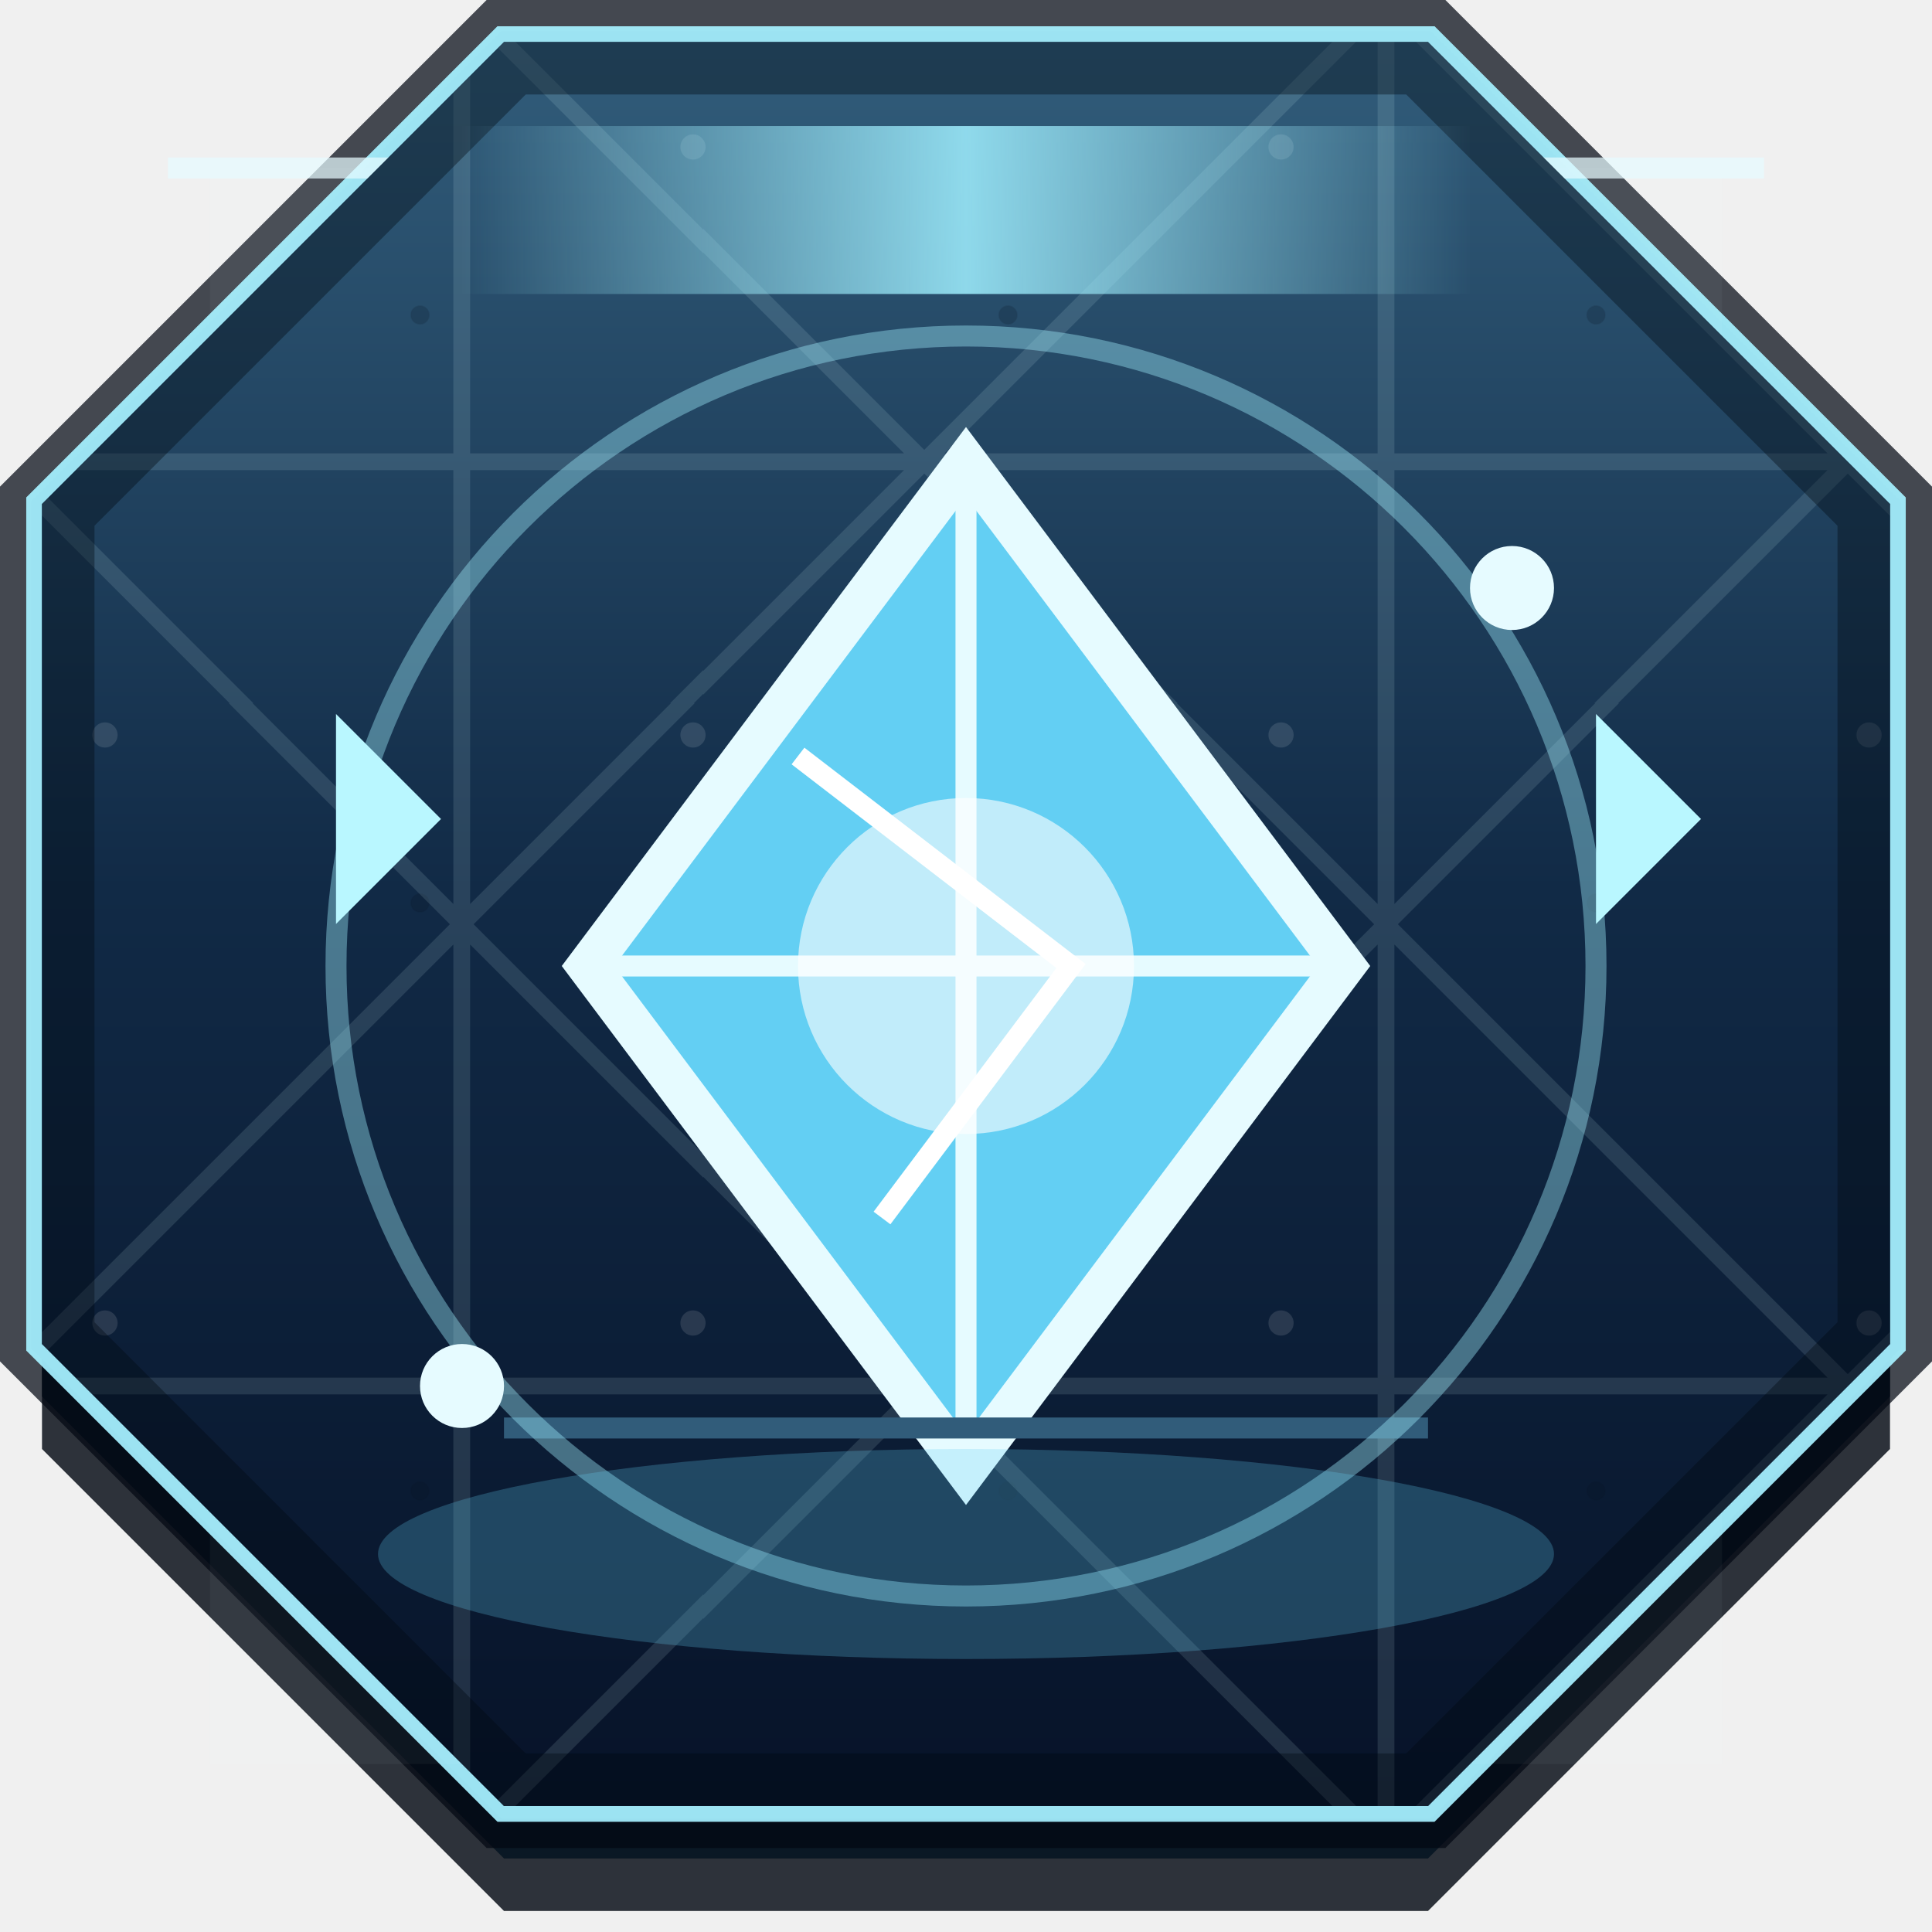
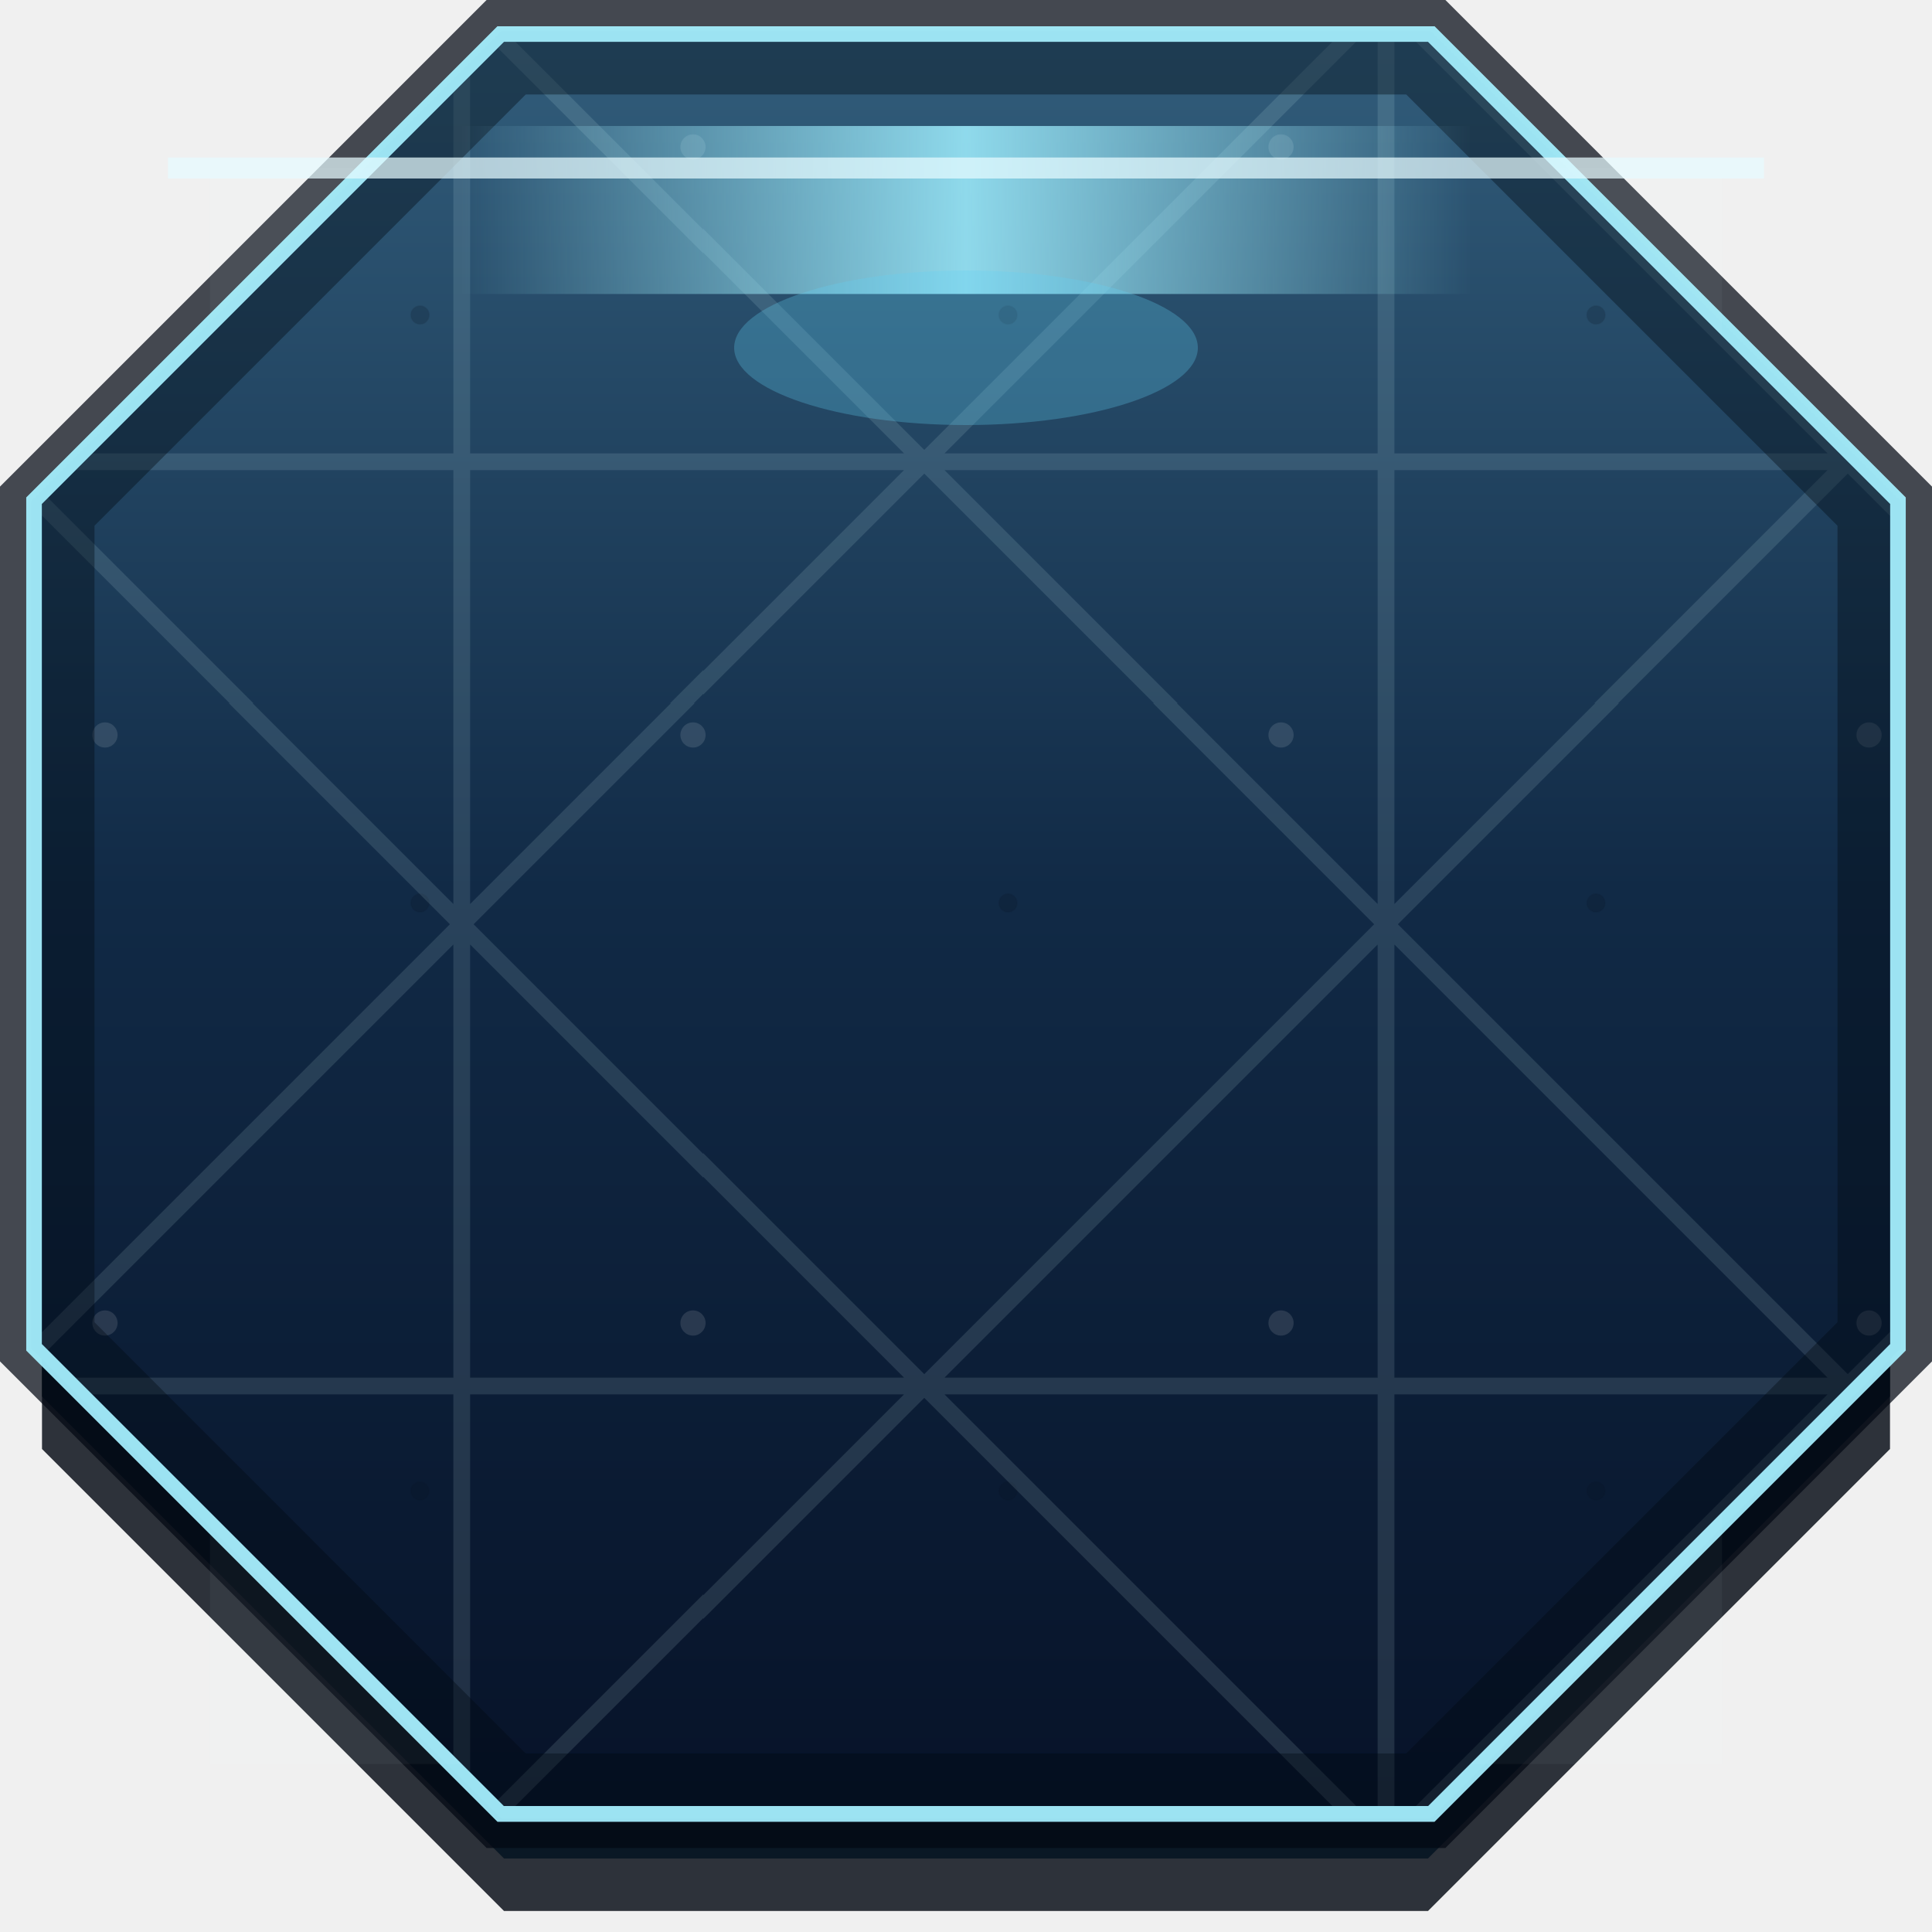
<svg xmlns="http://www.w3.org/2000/svg" width="184" height="184" viewBox="0 0 92 92" role="img" aria-label="M7 icon-container normal" data-style="m9-frostbound-production-fidelity@0.1.0" data-geometry-shape="chamfered-angular" data-corner-radius="2" data-end-cap-depth="22">
  <defs>
    <linearGradient id="m9-icon-container-92x92-normal-plate" x1="0" y1="0" x2="0" y2="1">
      <stop offset="0" stop-color="#315C7A" />
      <stop offset=".48" stop-color="#112A46" />
      <stop offset="1" stop-color="#071329" />
    </linearGradient>
    <linearGradient id="m9-icon-container-92x92-normal-primary" x1="0" y1="0" x2="0" y2="1">
      <stop offset="0" stop-color="#E6FBFF" />
      <stop offset=".45" stop-color="#63CFF3" />
      <stop offset="1" stop-color="#1A6592" />
    </linearGradient>
    <linearGradient id="m9-icon-container-92x92-normal-energy" x1="0" y1="0" x2="1" y2="0">
      <stop offset="0" stop-color="#9FEFFF" stop-opacity="0" />
      <stop offset=".5" stop-color="#9FEFFF" stop-opacity=".86" />
      <stop offset="1" stop-color="#9FEFFF" stop-opacity="0" />
    </linearGradient>
    <pattern id="m9-icon-container-92x92-normal-grain" width="28" height="28" patternUnits="userSpaceOnUse">
      <circle cx="5" cy="7" r=".6" fill="#FFFFFF" fill-opacity=".12" />
      <circle cx="20" cy="15" r=".45" fill="#061321" fill-opacity=".2" />
    </pattern>
    <pattern id="m9-icon-container-92x92-normal-plate-pattern" width="44" height="44" patternUnits="userSpaceOnUse">
      <path d="M0 22H44M22 0V44M0 22L22 0 44 22 22 44Z" fill="none" stroke="#D8FBFF" stroke-opacity=".12" stroke-width=".8" />
    </pattern>
    <mask id="m9-icon-container-92x92-normal-mask">
      <path d="M24 2H68L90 24V64L68 86H24L2 64V24Z" fill="white" />
    </mask>
  </defs>
  <g opacity="1">
    <g id="m9-icon-container-92x92-normal-outer-shadow" data-layer="outer-shadow" transform="translate(0 5)">
      <path d="M24 2H68L90 24V64L68 86H24L2 64V24Z" fill="#020812" opacity=".82" />
    </g>
    <g id="m9-icon-container-92x92-normal-connected-depth" data-layer="connected-depth" transform="translate(0 2.5)">
      <path d="M24 2H68L90 24V64L68 86H24L2 64V24Z" fill="#071522" opacity=".9" />
    </g>
    <g id="m9-icon-container-92x92-normal-outer-frame-m9-edge-stack" data-edge-stack="m9-ice-heavy" data-edge-stack-version="1.0.0">
      <g id="m9-icon-container-92x92-normal-outer-frame-m9-outer-shadow" data-layer="outer-shadow" data-edge-stack-layer="outer-shadow" data-order="0" data-inset="0" data-thickness="4">
        <path d="M24 2H68L90 24V64L68 86H24L2 64V24Z" fill="none" stroke="#020812" stroke-width="4" stroke-opacity="0.72" stroke-linejoin="miter" />
      </g>
      <g id="m9-icon-container-92x92-normal-outer-frame-m9-structural-silhouette" data-layer="structural-silhouette" data-edge-stack-layer="structural-silhouette" data-order="1" data-inset="1" data-thickness="3">
        <path d="M24 2H68L90 24V64L68 86H24L2 64V24Z" transform="translate(1 1) scale(0.9782609 0.9782609)" fill="none" stroke="#102A45" stroke-width="3" stroke-opacity="1" stroke-linejoin="miter" />
      </g>
      <g id="m9-icon-container-92x92-normal-outer-frame-m9-dark-bevel" data-layer="dark-bevel" data-edge-stack-layer="dark-bevel" data-order="2" data-inset="3" data-thickness="2">
        <path d="M24 2H68L90 24V64L68 86H24L2 64V24Z" transform="translate(3 3) scale(0.9347826 0.9347826)" fill="none" stroke="#174B70" stroke-width="2" stroke-opacity="0.88" stroke-linejoin="miter" />
      </g>
      <g id="m9-icon-container-92x92-normal-outer-frame-m9-bright-bevel" data-layer="bright-bevel" data-edge-stack-layer="bright-bevel" data-order="3" data-inset="5" data-thickness="2">
        <path d="M24 2H68L90 24V64L68 86H24L2 64V24Z" transform="translate(5 5) scale(0.8913043 0.8913043)" fill="none" stroke="#B9F7FF" stroke-width="2" stroke-opacity="0.92" stroke-linejoin="miter" />
      </g>
      <g id="m9-icon-container-92x92-normal-outer-frame-m9-inner-rim" data-layer="inner-rim" data-edge-stack-layer="inner-rim" data-order="4" data-inset="8" data-thickness="1">
        <path d="M24 2H68L90 24V64L68 86H24L2 64V24Z" transform="translate(8 8) scale(0.826087 0.826087)" fill="none" stroke="#63CFF3" stroke-width="1" stroke-opacity="0.64" stroke-linejoin="miter" />
      </g>
    </g>
    <g id="m9-icon-container-92x92-normal-outer-frame-m9-material-responses" data-material-responses="m9-frostbound-material-responses@1.0.0">
      <g id="m9-icon-container-92x92-normal-outer-frame-m9-structural-edge-edge" data-material-region="structural-edge" data-material-response="m9-clear-ice" data-material-channel="edge" data-material-source="m8-cold-edge-accent">
        <path d="M24 2H68L90 24V64L68 86H24L2 64V24Z" fill="none" fill-opacity="0" stroke="#B9F7FF" stroke-opacity="0.9" stroke-width="1.5" />
      </g>
      <g id="m9-icon-container-92x92-normal-outer-frame-m9-content-surface-base" data-material-region="content-surface" data-material-response="m9-dark-substrate" data-material-channel="base">
        <path d="M24 2H68L90 24V64L68 86H24L2 64V24Z" fill="#071329" fill-opacity="1" stroke="none" stroke-opacity="0" stroke-width="0" />
      </g>
      <g id="m9-icon-container-92x92-normal-outer-frame-m9-content-surface-highlight" data-material-region="content-surface" data-material-response="m9-dark-substrate" data-material-channel="highlight">
        <path d="M24 2H68L90 24V64L68 86H24L2 64V24Z" fill="none" fill-opacity="0" stroke="#9FEFFF" stroke-opacity="0.24" stroke-width="1.5" />
      </g>
      <g id="m9-icon-container-92x92-normal-outer-frame-m9-content-surface-glow" data-material-region="content-surface" data-material-response="m9-dark-substrate" data-material-channel="glow">
        <path d="M24 2H68L90 24V64L68 86H24L2 64V24Z" fill="none" fill-opacity="0" stroke="#63CFF3" stroke-opacity="0.16" stroke-width="1.5" />
      </g>
      <g id="m9-icon-container-92x92-normal-outer-frame-m9-content-surface-surface" data-material-region="content-surface" data-material-response="m9-dark-substrate" data-material-channel="surface" data-material-source="m8-ice-grain">
        <path d="M24 2H68L90 24V64L68 86H24L2 64V24Z" fill="#B9F7FF" fill-opacity="0.06" stroke="none" stroke-opacity="0" stroke-width="0" />
      </g>
      <g id="m9-icon-container-92x92-normal-outer-frame-m9-variation" data-variation-region="content-surface" data-variation-preset="m9-frostbound-surface-variation@1.0.0" data-variation-seed="19" data-variation-frost="0.34" data-variation-scratch="0.12">
        <rect x="10" y="8" width="72" height="76" fill="#E6FBFF" fill-opacity="0.041" />
        <path d="M12 51.52l11.56 8.243" stroke="#D7FBFF" stroke-opacity="0.077" />
        <circle cx="52.60" cy="56.72" r="0.72" fill="#D9FFFF" fill-opacity="0.099" />
        <circle cx="42.04" cy="38.69" r="0.72" fill="#D9FFFF" fill-opacity="0.099" />
        <circle cx="21.52" cy="34.36" r="0.72" fill="#D9FFFF" fill-opacity="0.099" />
        <circle cx="35.80" cy="15.35" r="0.72" fill="#D9FFFF" fill-opacity="0.099" />
        <circle cx="12.15" cy="42.46" r="0.72" fill="#D9FFFF" fill-opacity="0.099" />
        <circle cx="50.61" cy="55.70" r="0.72" fill="#D9FFFF" fill-opacity="0.099" />
        <circle cx="12.55" cy="64.76" r="0.72" fill="#D9FFFF" fill-opacity="0.099" />
        <circle cx="44.78" cy="38.94" r="0.72" fill="#D9FFFF" fill-opacity="0.099" />
        <circle cx="61.40" cy="51.01" r="0.72" fill="#D9FFFF" fill-opacity="0.099" />
        <circle cx="51.31" cy="81.57" r="0.72" fill="#D9FFFF" fill-opacity="0.099" />
        <circle cx="41.52" cy="61.05" r="0.72" fill="#D9FFFF" fill-opacity="0.099" />
        <circle cx="18.30" cy="49.38" r="0.72" fill="#D9FFFF" fill-opacity="0.099" />
      </g>
    </g>
-     <g id="m9-icon-container-92x92-normal-outer-frame-m9-lighting" data-lighting-model="m9-cold-top-rim@1.0.0" data-light-direction="top">
-       <path d="M8 8H84" stroke="#E6FBFF" stroke-opacity="0.72" />
-       <ellipse cx="46" cy="46" rx="27.6" ry="18.4" fill="#63CFF3" fill-opacity="0.28" />
-     </g>
    <g id="m9-icon-container-92x92-normal-outer-frame-m9-ornaments" data-ornament-layer="independent" />
    <g id="m9-icon-container-92x92-normal-inner-plate-fill" data-layer="inner-plate-fill">
      <path d="M24 2H68L90 24V64L68 86H24L2 64V24Z" fill="url(#m9-icon-container-92x92-normal-plate)" />
    </g>
    <g id="m9-icon-container-92x92-normal-surface-grain" data-layer="surface-grain" data-material-source="m8-ice-grain" mask="url(#m9-icon-container-92x92-normal-mask)">
      <rect width="92" height="92" fill="url(#m9-icon-container-92x92-normal-grain)" />
    </g>
    <g id="m9-icon-container-92x92-normal-surface-pattern" data-layer="surface-pattern" data-material-source="m8-crystal-facet-pattern" mask="url(#m9-icon-container-92x92-normal-mask)">
      <rect width="92" height="92" fill="url(#m9-icon-container-92x92-normal-plate-pattern)" />
    </g>
    <g id="m9-icon-container-92x92-normal-side-bevel-shade" data-layer="side-bevel-shade" mask="url(#m9-icon-container-92x92-normal-mask)">
      <path d="M24 2H68L90 24V64L68 86H24L2 64V24Z" fill="none" stroke="#020812" stroke-opacity=".38" stroke-width="5" />
    </g>
    <g id="m9-icon-container-92x92-normal-top-bevel-highlight" data-layer="top-bevel-highlight" mask="url(#m9-icon-container-92x92-normal-mask)">
      <path d="M32 8H60" stroke="#FFFFFF" stroke-opacity=".55" stroke-width="3" stroke-linecap="square" />
    </g>
    <g id="m9-icon-container-92x92-normal-cold-edge-accent" data-layer="cold-edge-accent" data-material-source="m8-cold-edge-accent" mask="url(#m9-icon-container-92x92-normal-mask)">
      <rect x="22" y="6" width="48" height="8" fill="url(#m9-icon-container-92x92-normal-energy)" />
    </g>
    <g id="m9-icon-container-92x92-normal-ornament-decal" data-layer="ornament-decal" data-material-source="m7-ornament-marks" mask="url(#m9-icon-container-92x92-normal-mask)">
      <path d="M30 79h16M46 79h16" stroke="#E6FCFF" stroke-opacity=".5" stroke-width="2" />
    </g>
-     <g id="m9-icon-container-focal" data-focal-preset="m9-frostbound-crystal@1.0.0" transform="translate(46 46) scale(1)">
-       <g id="m9-icon-container-focal-core" data-focal-layer="core">
-         <path d="M0 -24 18 0 0 24-18 0Z" fill="#63CFF3" />
-       </g>
-       <g id="m9-icon-container-focal-facets" data-focal-layer="facets">
-         <path d="M0 -24V24M-18 0H18" stroke="#E6FBFF" />
-       </g>
-       <g id="m9-icon-container-focal-rim" data-focal-layer="rim">
-         <path d="M0 -24 18 0 0 24-18 0Z" fill="none" stroke="#E6FBFF" stroke-width="2" />
-       </g>
-       <g id="m9-icon-container-focal-inner-light" data-focal-layer="inner-light">
-         <circle r="8" fill="#FFFFFF" fill-opacity=".6" />
-       </g>
-       <g id="m9-icon-container-focal-fractures" data-focal-layer="fractures">
-         <path d="M-8 -10 5 0-4 12" fill="none" stroke="#FFFFFF" />
-       </g>
-       <g id="m9-icon-container-focal-support-frame" data-focal-layer="support-frame">
-         <path d="M-22 22H22" stroke="#315C7A" />
-       </g>
-       <g id="m9-icon-container-focal-back-ring" data-focal-layer="back-ring">
-         <circle r="30" fill="none" stroke="#9FEFFF" opacity=".4" />
-       </g>
-       <g id="m9-icon-container-focal-floating-shards" data-focal-layer="floating-shards">
-         <path d="M-30 -12l5 5-5 5ZM30 -12l5 5-5 5Z" fill="#B9F7FF" />
-       </g>
-       <g id="m9-icon-container-focal-particles" data-focal-layer="particles">
-         <circle cx="-24" cy="20" r="2" fill="#E6FBFF" />
-         <circle cx="26" cy="-18" r="2" fill="#E6FBFF" />
-       </g>
-       <g id="m9-icon-container-focal-ground-glow" data-focal-layer="ground-glow">
-         <ellipse cy="28" rx="28" ry="5" fill="#63CFF3" opacity=".25" />
-       </g>
-     </g>
    <g id="m8-icon-container-content" data-layer="content" data-slot="editable-icon-container-content" data-safe-x="36" data-safe-y="8" data-safe-width="20" data-safe-height="74" />
  </g>
+   <g id="m9-icon-container-92x92-normal-outer-frame-m9-lighting" data-lighting-model="m9-cold-top-rim@1.0.0" data-light-direction="top">
+     <path d="M8 8H84" stroke="#E6FBFF" stroke-opacity="0.72" />
+     <ellipse cx="46" cy="16.56" rx="11.04" ry="3.68" fill="#63CFF3" fill-opacity="0.28" />
+   </g>
</svg>
